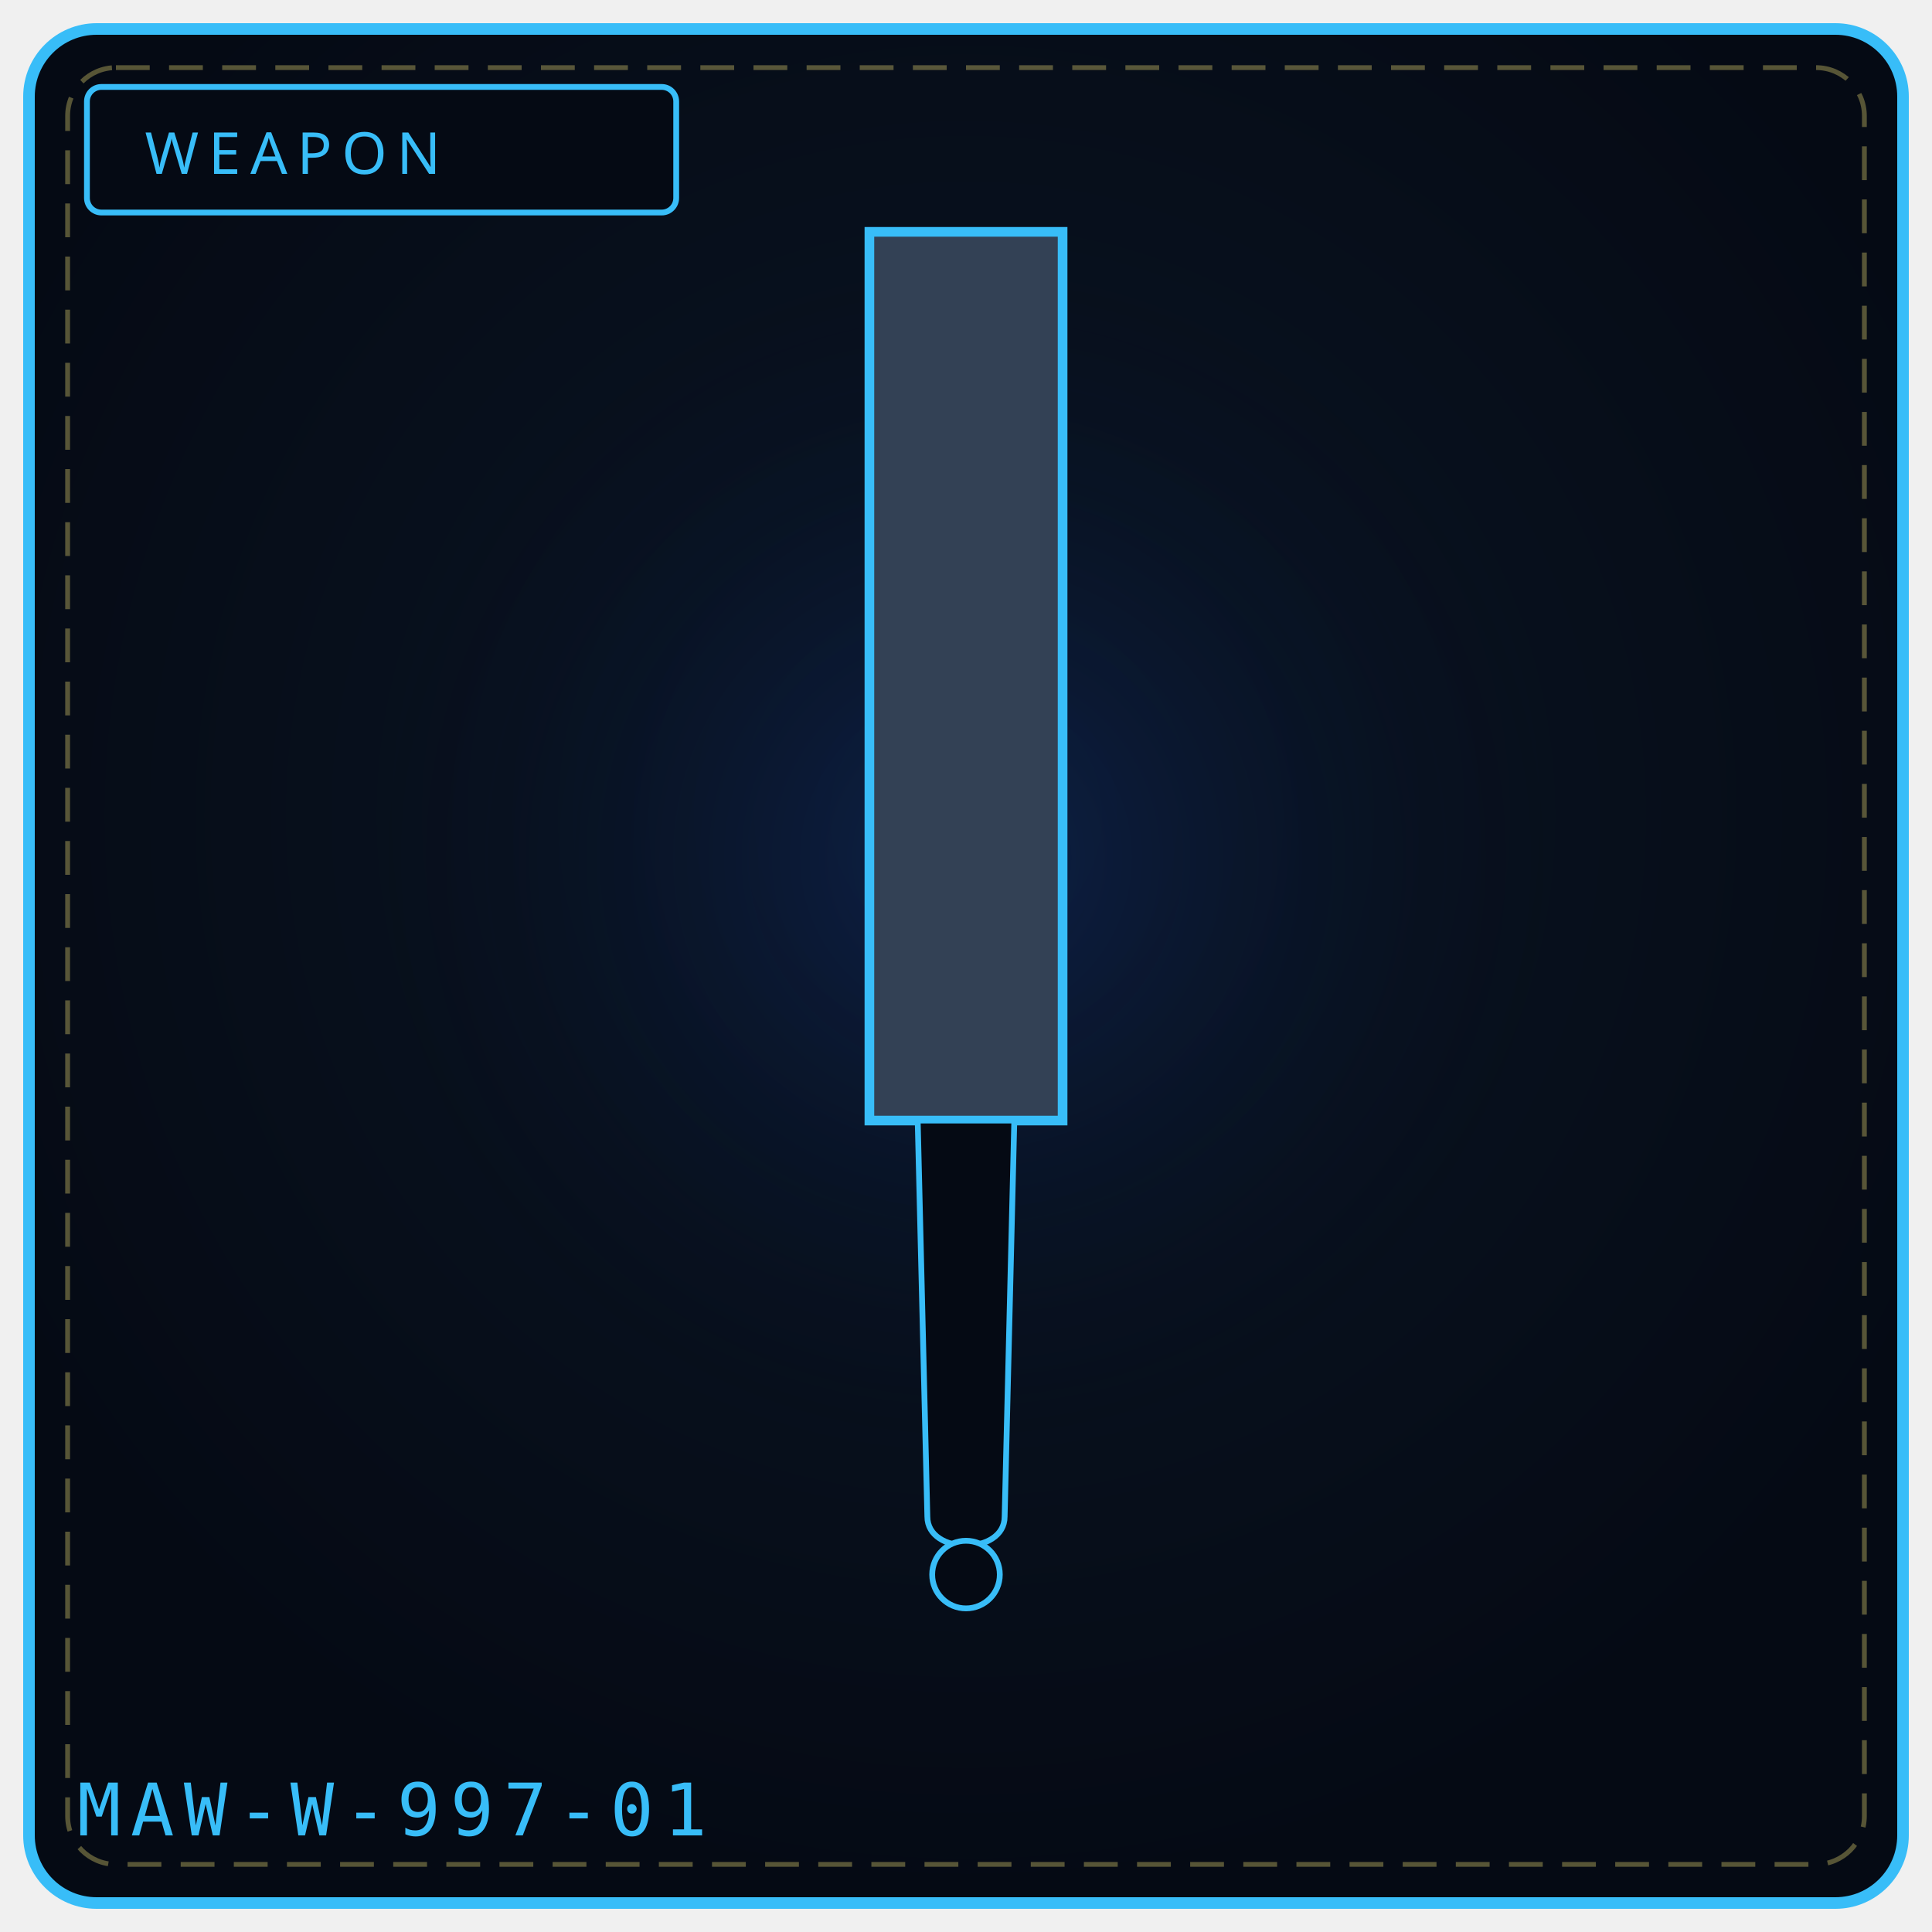
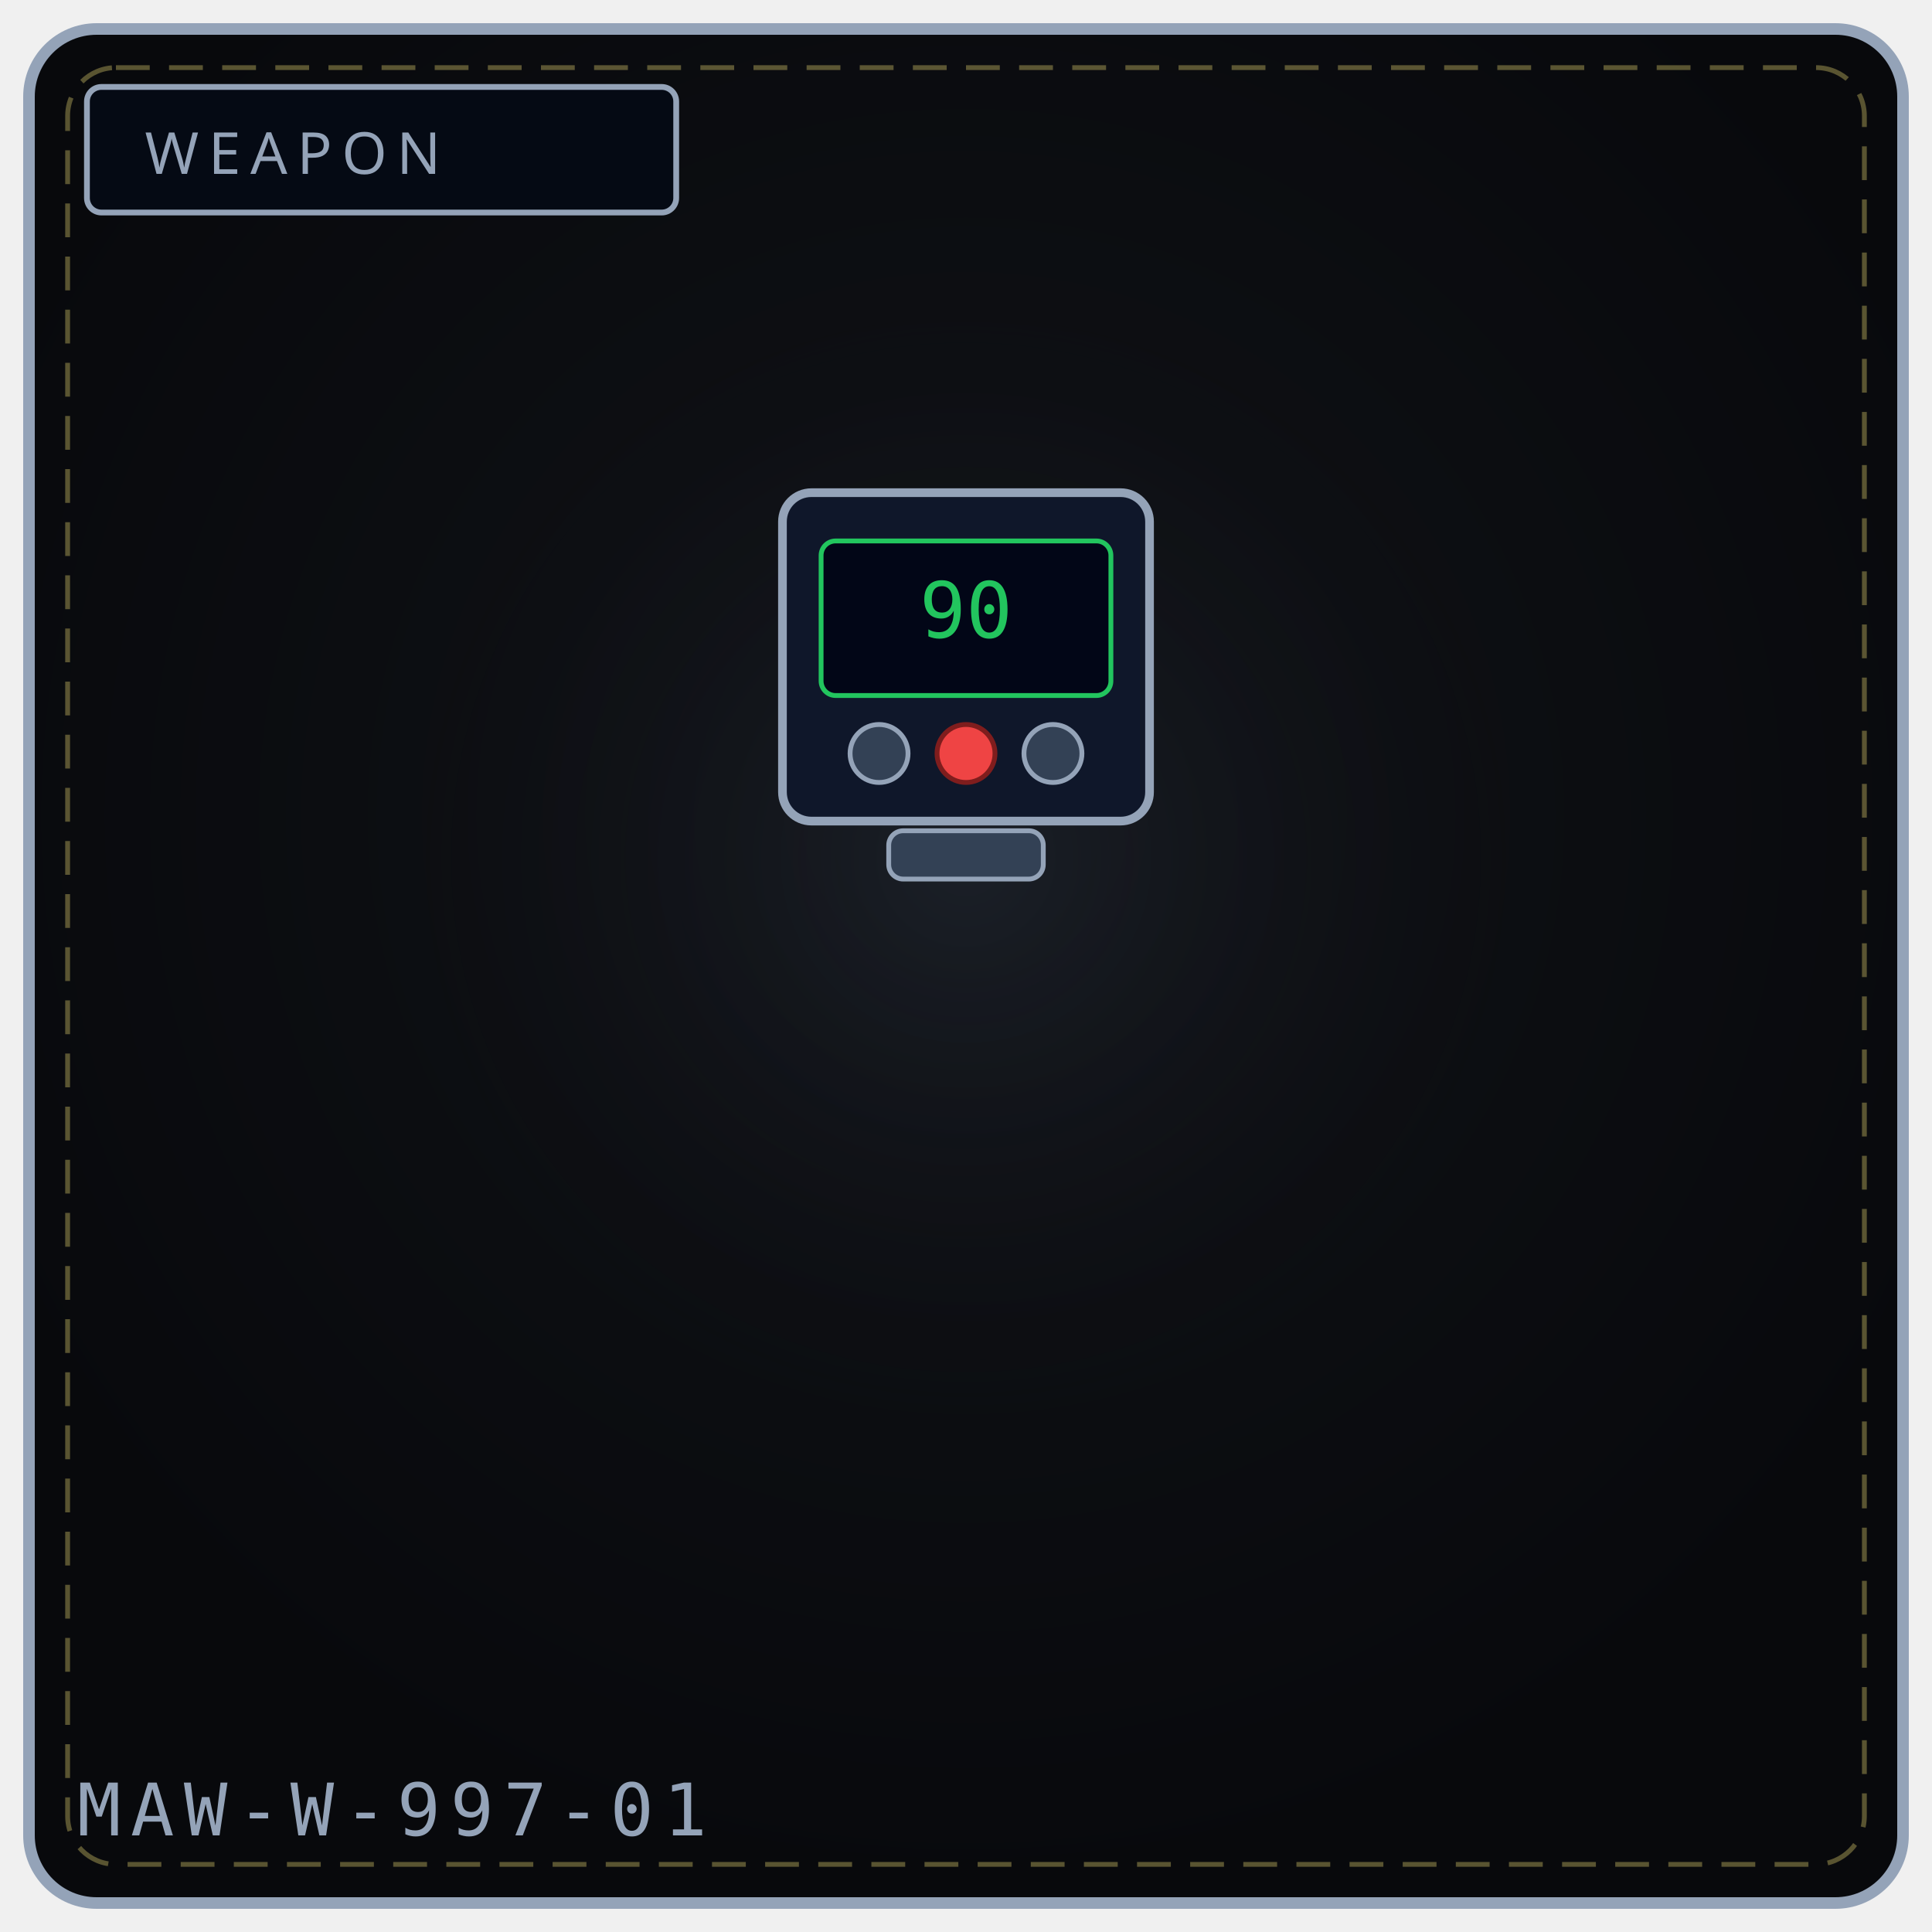
<svg xmlns="http://www.w3.org/2000/svg" viewBox="0 0 400 400" width="100%" height="100%" role="img" aria-label="WEAPON 997">
  <defs>
    <radialGradient id="bg997" cx="50%" cy="42%" r="58%">
-       <stop offset="0%" stop-color="#0a1626" />
-       <stop offset="100%" stop-color="#050a14" />
+       <stop offset="0%" stop-color="#111318" />
+       <stop offset="100%" stop-color="#08090c" />
    </radialGradient>
    <radialGradient id="gl997" cx="50%" cy="46%" r="50%">
-       <stop offset="0%" stop-color="#1d4ed8" stop-opacity=".20" />
+       <stop offset="0%" stop-color="#475569" stop-opacity=".20" />
      <stop offset="100%" stop-color="#000" stop-opacity="0" />
    </radialGradient>
  </defs>
-   <rect x="6" y="6" width="388" height="388" rx="14" fill="url(#bg997)" stroke="#38bdf8" stroke-width="2.4" />
+   <rect x="6" y="6" width="388" height="388" rx="14" fill="url(#bg997)" stroke="#94a3b8" stroke-width="2.4" />
  <rect x="14" y="14" width="372" height="372" rx="10" fill="none" stroke="#f1df76" stroke-width="1" stroke-dasharray="7 4" opacity=".35" />
  <circle cx="200" cy="188" r="132" fill="url(#gl997)" />
-   <rect x="18" y="18" width="122" height="26" rx="3" fill="#050a14" stroke="#38bdf8" stroke-width="1.2" />
-   <text x="30" y="36" fill="#38bdf8" font-family="Impact, Arial Black, sans-serif" font-size="12" letter-spacing="2">WEAPON</text>
-   <path d="M180 48 L 220 48 L 220 232 L 180 232 Z" fill="#334155" stroke="#38bdf8" stroke-width="2" />
-   <path d="M190 232 L 210 232 L 208 314 C 208 322, 192 322, 192 314 Z" fill="#050a14" stroke="#38bdf8" stroke-width="1.2" />
-   <circle cx="200" cy="326" r="7" fill="#050a14" stroke="#38bdf8" stroke-width="1.2" />
-   <text x="16" y="380" font-family="monospace" font-size="15" letter-spacing="2" fill="#38bdf8">MAW-W-997-01</text>
-   <rect x="157" y="327" width="5" height="5" fill="#fff" opacity=".0" />
-   <circle cx="117" cy="345" r="2" fill="#000" opacity=".0" />
+   <rect x="18" y="18" width="122" height="26" rx="3" fill="#050a14" stroke="#94a3b8" stroke-width="1.2" />
+   <text x="30" y="36" fill="#94a3b8" font-family="Impact, Arial Black, sans-serif" font-size="12" letter-spacing="2">WEAPON</text>
+   <rect x="162" y="102" width="76" height="68" rx="6" fill="#0f172a" stroke="#94a3b8" stroke-width="1.8" />
+   <rect x="170" y="112" width="60" height="32" rx="3" fill="#020617" stroke="#22c55e" stroke-width="1" />
+   <text x="200" y="132" text-anchor="middle" fill="#22c55e" font-family="monospace" font-size="16">90</text>
+   <circle cx="182" cy="156" r="6" fill="#334155" stroke="#94a3b8" stroke-width="1" />
+   <circle cx="200" cy="156" r="6" fill="#ef4444" stroke="#7f1d1d" stroke-width="1" />
+   <circle cx="218" cy="156" r="6" fill="#334155" stroke="#94a3b8" stroke-width="1" />
+   <rect x="184" y="172" width="32" height="10" rx="3" fill="#334155" stroke="#94a3b8" stroke-width="1" />
+   <text x="16" y="380" font-family="monospace" font-size="15" letter-spacing="2" fill="#94a3b8">MAW-W-997-01</text>
</svg>
